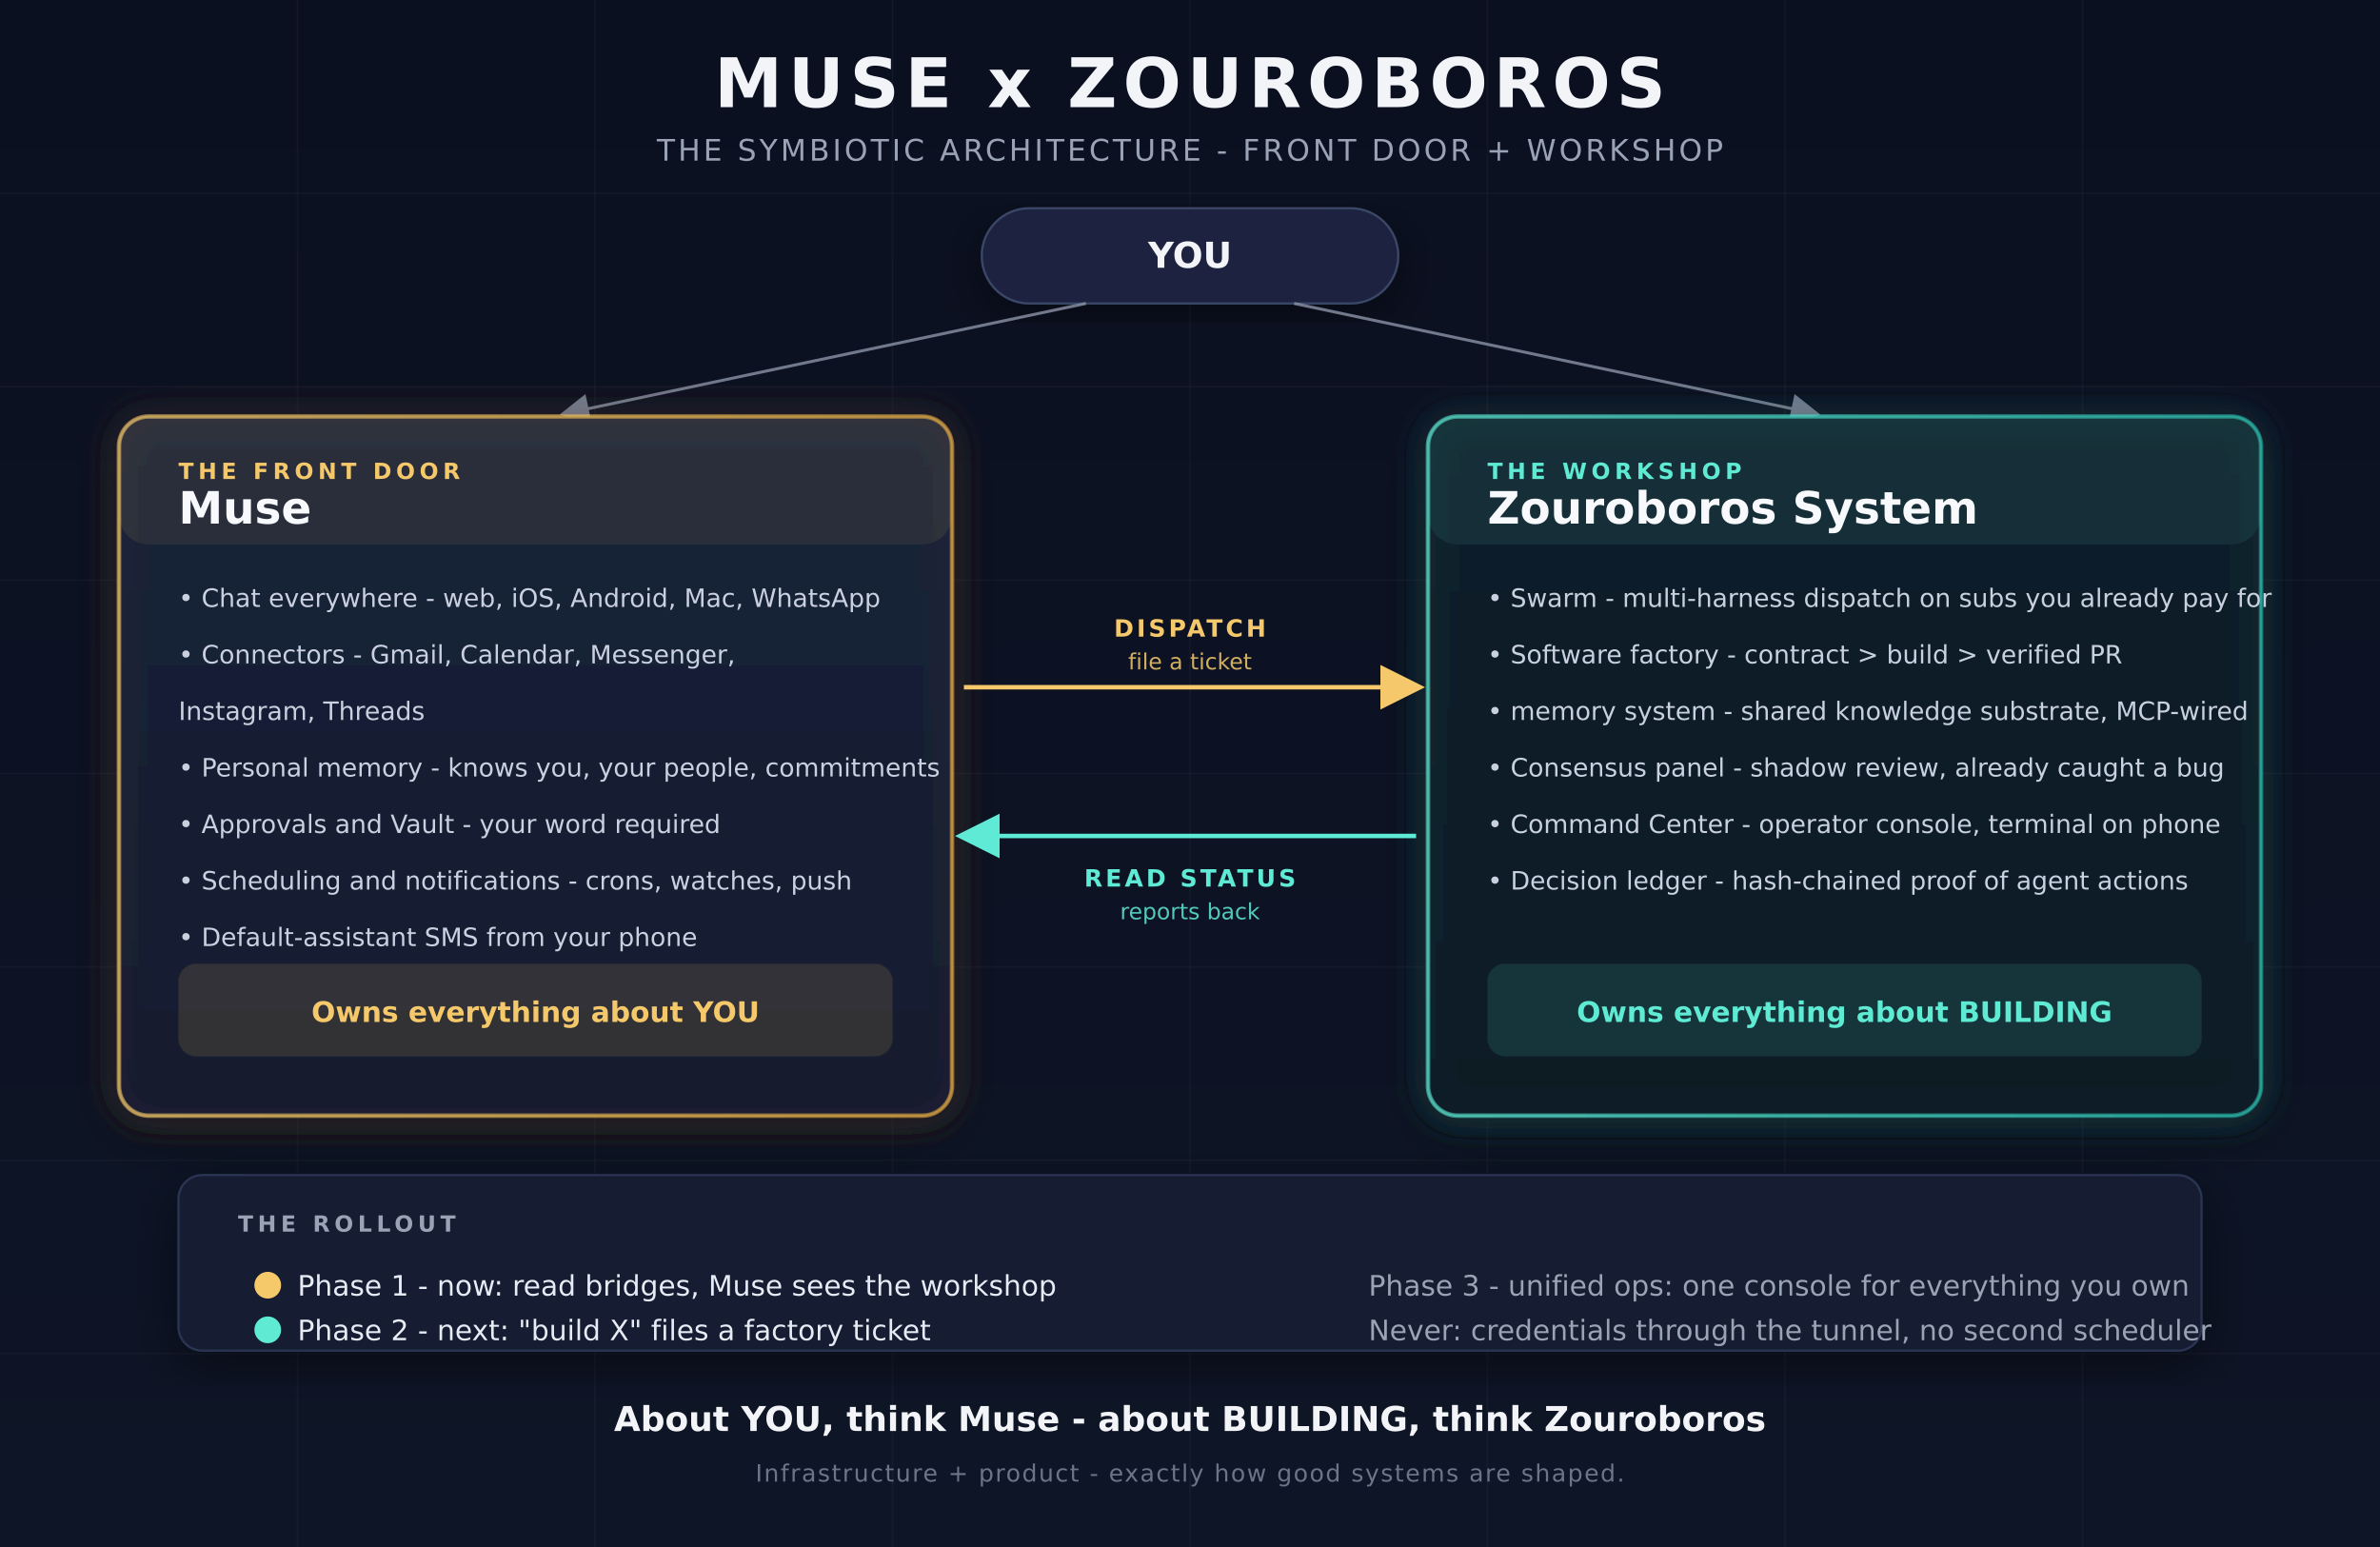
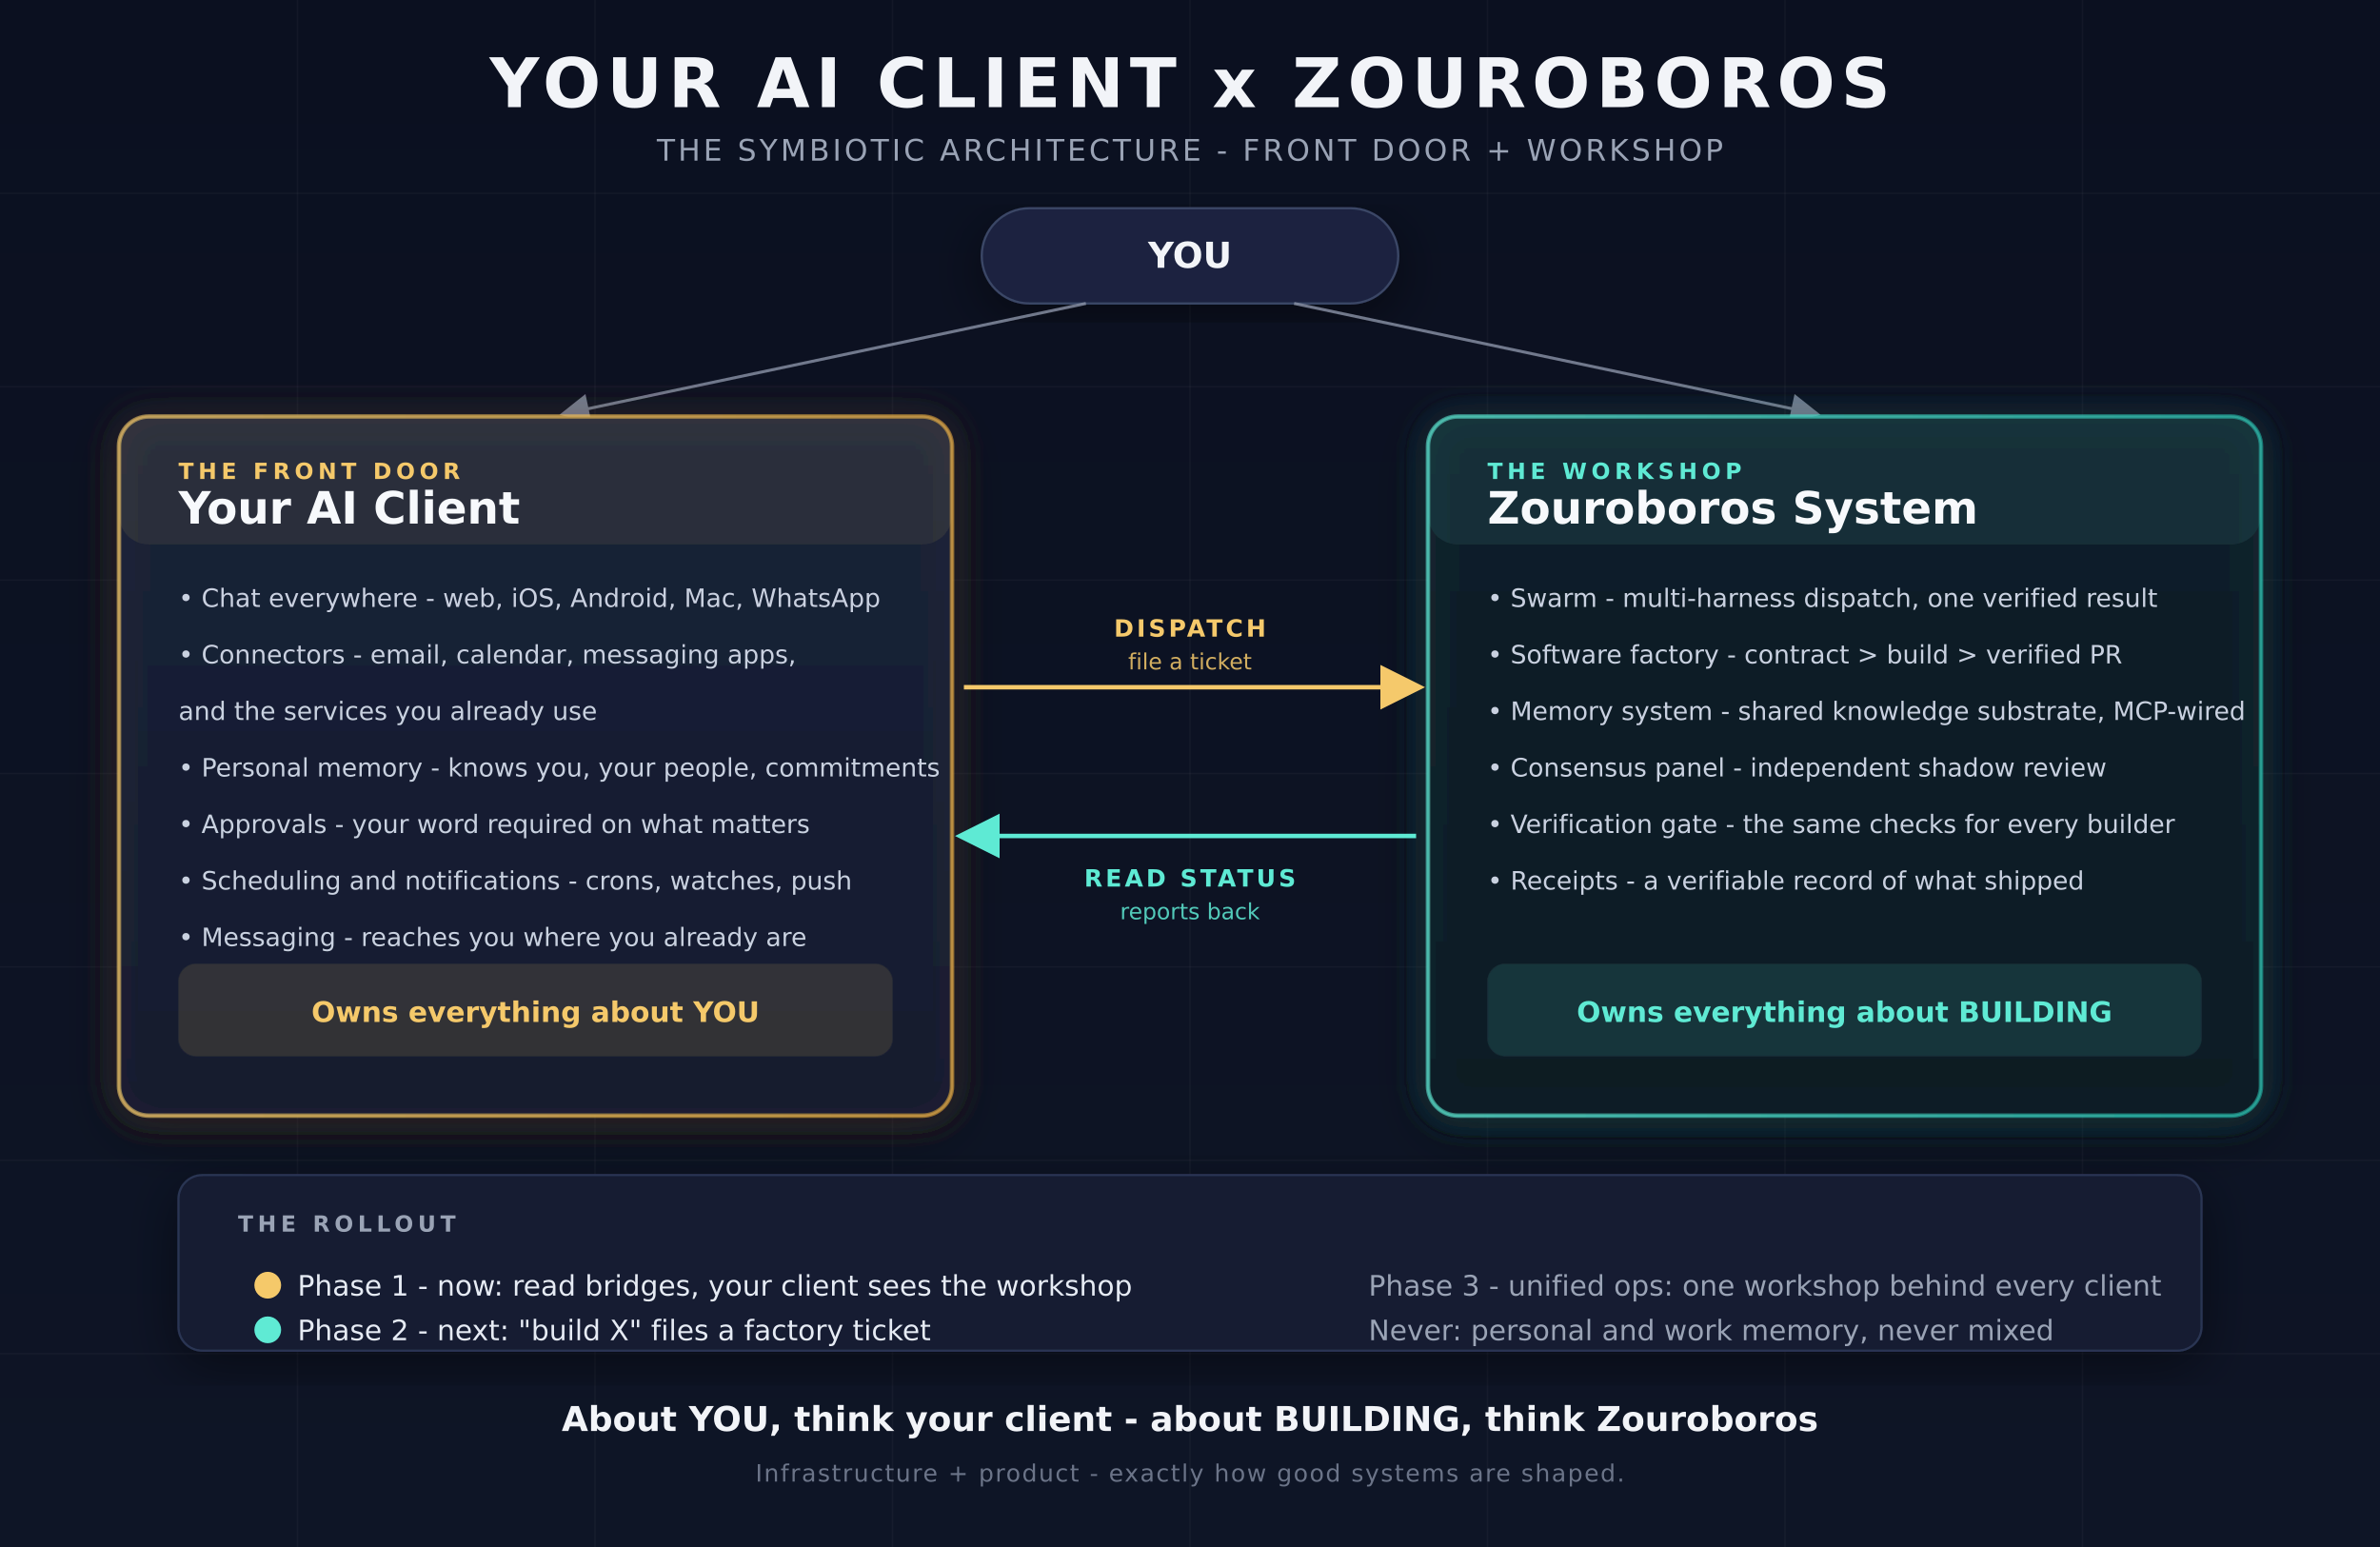
<svg xmlns="http://www.w3.org/2000/svg" width="1600" height="1040" viewBox="0 0 1600 1040" font-family="'DejaVu Sans','Segoe UI',system-ui,sans-serif">
  <defs>
    <linearGradient id="bg" x1="0" y1="0" x2="0" y2="1">
      <stop offset="0" stop-color="#0b1020" />
      <stop offset="1" stop-color="#0e1526" />
    </linearGradient>
    <linearGradient id="goldCard" x1="0" y1="0" x2="0" y2="1">
      <stop offset="0" stop-color="#1a2238" />
      <stop offset="1" stop-color="#141b2e" />
    </linearGradient>
    <linearGradient id="tealCard" x1="0" y1="0" x2="0" y2="1">
      <stop offset="0" stop-color="#10202a" />
      <stop offset="1" stop-color="#0d1a24" />
    </linearGradient>
    <linearGradient id="goldBar" x1="0" y1="0" x2="1" y2="0">
      <stop offset="0" stop-color="#f5c96b" />
      <stop offset="1" stop-color="#e8a93d" />
    </linearGradient>
    <linearGradient id="tealBar" x1="0" y1="0" x2="1" y2="0">
      <stop offset="0" stop-color="#5eead4" />
      <stop offset="1" stop-color="#22b8a8" />
    </linearGradient>
    <filter id="soft" x="-20%" y="-20%" width="140%" height="140%">
      <feDropShadow dx="0" dy="10" stdDeviation="18" flood-color="#000" flood-opacity="0.45" />
    </filter>
    <filter id="glowG">
      <feDropShadow dx="0" dy="0" stdDeviation="10" flood-color="#f5c96b" flood-opacity="0.35" />
    </filter>
    <filter id="glowT">
      <feDropShadow dx="0" dy="0" stdDeviation="10" flood-color="#5eead4" flood-opacity="0.35" />
    </filter>
    <marker id="ahG" markerWidth="10" markerHeight="10" refX="8" refY="5" orient="auto">
      <path d="M0,0 L10,5 L0,10 z" fill="#f5c96b" />
    </marker>
    <marker id="ahT" markerWidth="10" markerHeight="10" refX="8" refY="5" orient="auto">
      <path d="M0,0 L10,5 L0,10 z" fill="#5eead4" />
    </marker>
    <marker id="ahW" markerWidth="10" markerHeight="10" refX="8" refY="5" orient="auto">
      <path d="M0,0 L10,5 L0,10 z" fill="#8b93a7" />
    </marker>
  </defs>
  <rect width="1600" height="1040" fill="url(#bg)" />
  <g stroke="#ffffff" stroke-opacity="0.035" stroke-width="1">
    <path d="M0,130 H1600 M0,260 H1600 M0,390 H1600 M0,520 H1600 M0,650 H1600 M0,780 H1600 M0,910 H1600" />
    <path d="M200,0 V1040 M400,0 V1040 M600,0 V1040 M800,0 V1040 M1000,0 V1040 M1200,0 V1040 M1400,0 V1040" />
  </g>
-   <text x="800" y="72" text-anchor="middle" font-size="46" font-weight="bold" fill="#f2f4f8" letter-spacing="4">MUSE x ZOUROBOROS</text>
+   <text x="800" y="72" text-anchor="middle" font-size="46" font-weight="bold" fill="#f2f4f8" letter-spacing="4">YOUR AI CLIENT x ZOUROBOROS</text>
  <text x="800" y="108" text-anchor="middle" font-size="20" fill="#9aa3b5" letter-spacing="2">THE SYMBIOTIC ARCHITECTURE - FRONT DOOR + WORKSHOP</text>
  <g filter="url(#soft)">
    <rect x="660" y="140" width="280" height="64" rx="32" fill="#1b2340" stroke="#3b4666" stroke-width="1.5" />
    <text x="800" y="180" text-anchor="middle" font-size="24" font-weight="bold" fill="#f2f4f8">YOU</text>
  </g>
  <line x1="730" y1="204" x2="380" y2="278" stroke="#8b93a7" stroke-width="2" marker-end="url(#ahW)" opacity=".8" />
  <line x1="870" y1="204" x2="1220" y2="278" stroke="#8b93a7" stroke-width="2" marker-end="url(#ahW)" opacity=".8" />
  <g filter="url(#soft)">
    <rect x="80" y="280" width="560" height="470" rx="20" fill="url(#goldCard)" stroke="#f5c96b" stroke-opacity=".45" stroke-width="1.5" />
    <rect x="80" y="280" width="560" height="470" rx="20" fill="none" stroke="url(#goldBar)" stroke-width="3" stroke-opacity=".55" filter="url(#glowG)" />
    <rect x="80" y="280" width="560" height="86" rx="20" fill="#f5c96b" opacity=".08" />
    <text x="120" y="322" font-size="15" font-weight="bold" fill="#f5c96b" letter-spacing="3">THE FRONT DOOR</text>
-     <text x="120" y="352" font-size="30" font-weight="bold" fill="#f7f9fc">Muse</text>
+     <text x="120" y="352" font-size="30" font-weight="bold" fill="#f7f9fc">Your AI Client</text>
    <g font-size="17" fill="#c9d1e0">
      <text x="120" y="408">•  Chat everywhere - web, iOS, Android, Mac, WhatsApp</text>
-       <text x="120" y="446">•  Connectors - Gmail, Calendar, Messenger,</text>
-       <text x="120" y="484">    Instagram, Threads</text>
+       <text x="120" y="446">•  Connectors - email, calendar, messaging apps,</text>
+       <text x="120" y="484">    and the services you already use</text>
      <text x="120" y="522">•  Personal memory - knows you, your people, commitments</text>
-       <text x="120" y="560">•  Approvals and Vault - your word required</text>
+       <text x="120" y="560">•  Approvals - your word required on what matters</text>
      <text x="120" y="598">•  Scheduling and notifications - crons, watches, push</text>
-       <text x="120" y="636">•  Default-assistant SMS from your phone</text>
+       <text x="120" y="636">•  Messaging - reaches you where you already are</text>
    </g>
    <rect x="120" y="648" width="480" height="62" rx="12" fill="#f5c96b" opacity=".12" stroke="#f5c96b" stroke-opacity=".4" />
    <text x="360" y="687" text-anchor="middle" font-size="19" font-weight="bold" fill="#f5c96b">Owns everything about YOU</text>
  </g>
  <g filter="url(#soft)">
    <rect x="960" y="280" width="560" height="470" rx="20" fill="url(#tealCard)" stroke="#5eead4" stroke-opacity=".45" stroke-width="1.5" />
    <rect x="960" y="280" width="560" height="470" rx="20" fill="none" stroke="url(#tealBar)" stroke-width="3" stroke-opacity=".55" filter="url(#glowT)" />
    <rect x="960" y="280" width="560" height="86" rx="20" fill="#5eead4" opacity=".08" />
    <text x="1000" y="322" font-size="15" font-weight="bold" fill="#5eead4" letter-spacing="3">THE WORKSHOP</text>
    <text x="1000" y="352" font-size="30" font-weight="bold" fill="#f7f9fc">Zouroboros System</text>
    <g font-size="17" fill="#c9d1e0">
-       <text x="1000" y="408">•  Swarm - multi-harness dispatch on subs you already pay for</text>
+       <text x="1000" y="408">•  Swarm - multi-harness dispatch, one verified result</text>
      <text x="1000" y="446">•  Software factory - contract &gt; build &gt; verified PR</text>
-       <text x="1000" y="484">•  memory system - shared knowledge substrate, MCP-wired</text>
-       <text x="1000" y="522">•  Consensus panel - shadow review, already caught a bug</text>
-       <text x="1000" y="560">•  Command Center - operator console, terminal on phone</text>
-       <text x="1000" y="598">•  Decision ledger - hash-chained proof of agent actions</text>
+       <text x="1000" y="484">•  Memory system - shared knowledge substrate, MCP-wired</text>
+       <text x="1000" y="522">•  Consensus panel - independent shadow review</text>
+       <text x="1000" y="560">•  Verification gate - the same checks for every builder</text>
+       <text x="1000" y="598">•  Receipts - a verifiable record of what shipped</text>
    </g>
    <rect x="1000" y="648" width="480" height="62" rx="12" fill="#5eead4" opacity=".12" stroke="#5eead4" stroke-opacity=".4" />
    <text x="1240" y="687" text-anchor="middle" font-size="19" font-weight="bold" fill="#5eead4">Owns everything about BUILDING</text>
  </g>
  <line x1="648" y1="462" x2="952" y2="462" stroke="#f5c96b" stroke-width="3" marker-end="url(#ahG)" />
  <text x="800" y="428" text-anchor="middle" font-size="16" font-weight="bold" fill="#f5c96b" letter-spacing="2">DISPATCH</text>
  <text x="800" y="450" text-anchor="middle" font-size="15" fill="#f5c96b" opacity=".85">file a ticket</text>
  <line x1="952" y1="562" x2="648" y2="562" stroke="#5eead4" stroke-width="3" marker-end="url(#ahT)" />
  <text x="800" y="596" text-anchor="middle" font-size="16" font-weight="bold" fill="#5eead4" letter-spacing="2">READ STATUS</text>
  <text x="800" y="618" text-anchor="middle" font-size="15" fill="#5eead4" opacity=".85">reports back</text>
  <g filter="url(#soft)">
    <rect x="120" y="790" width="1360" height="118" rx="16" fill="#131a30" stroke="#2a3552" stroke-width="1.5" />
    <text x="160" y="828" font-size="15" font-weight="bold" fill="#9aa3b5" letter-spacing="3">THE ROLLOUT</text>
    <circle cx="180" cy="864" r="9" fill="#f5c96b" />
-     <text x="200" y="871" font-size="19" fill="#e6ebf4">Phase 1 - now: read bridges, Muse sees the workshop</text>
+     <text x="200" y="871" font-size="19" fill="#e6ebf4">Phase 1 - now: read bridges, your client sees the workshop</text>
    <circle cx="180" cy="894" r="9" fill="#5eead4" />
    <text x="200" y="901" font-size="19" fill="#e6ebf4">Phase 2 - next: "build X" files a factory ticket</text>
-     <text x="920" y="871" font-size="19" fill="#9aa3b5">Phase 3 - unified ops: one console for everything you own</text>
-     <text x="920" y="901" font-size="19" fill="#9aa3b5">Never: credentials through the tunnel, no second scheduler</text>
+     <text x="920" y="871" font-size="19" fill="#9aa3b5">Phase 3 - unified ops: one workshop behind every client</text>
+     <text x="920" y="901" font-size="19" fill="#9aa3b5">Never: personal and work memory, never mixed</text>
  </g>
-   <text x="800" y="962" text-anchor="middle" font-size="23" font-weight="bold" fill="#f2f4f8">About YOU, think Muse    -    about BUILDING, think Zouroboros</text>
+   <text x="800" y="962" text-anchor="middle" font-size="23" font-weight="bold" fill="#f2f4f8">About YOU, think your client    -    about BUILDING, think Zouroboros</text>
  <text x="800" y="996" text-anchor="middle" font-size="16" fill="#6b7488" letter-spacing="1">Infrastructure + product - exactly how good systems are shaped.</text>
</svg>
